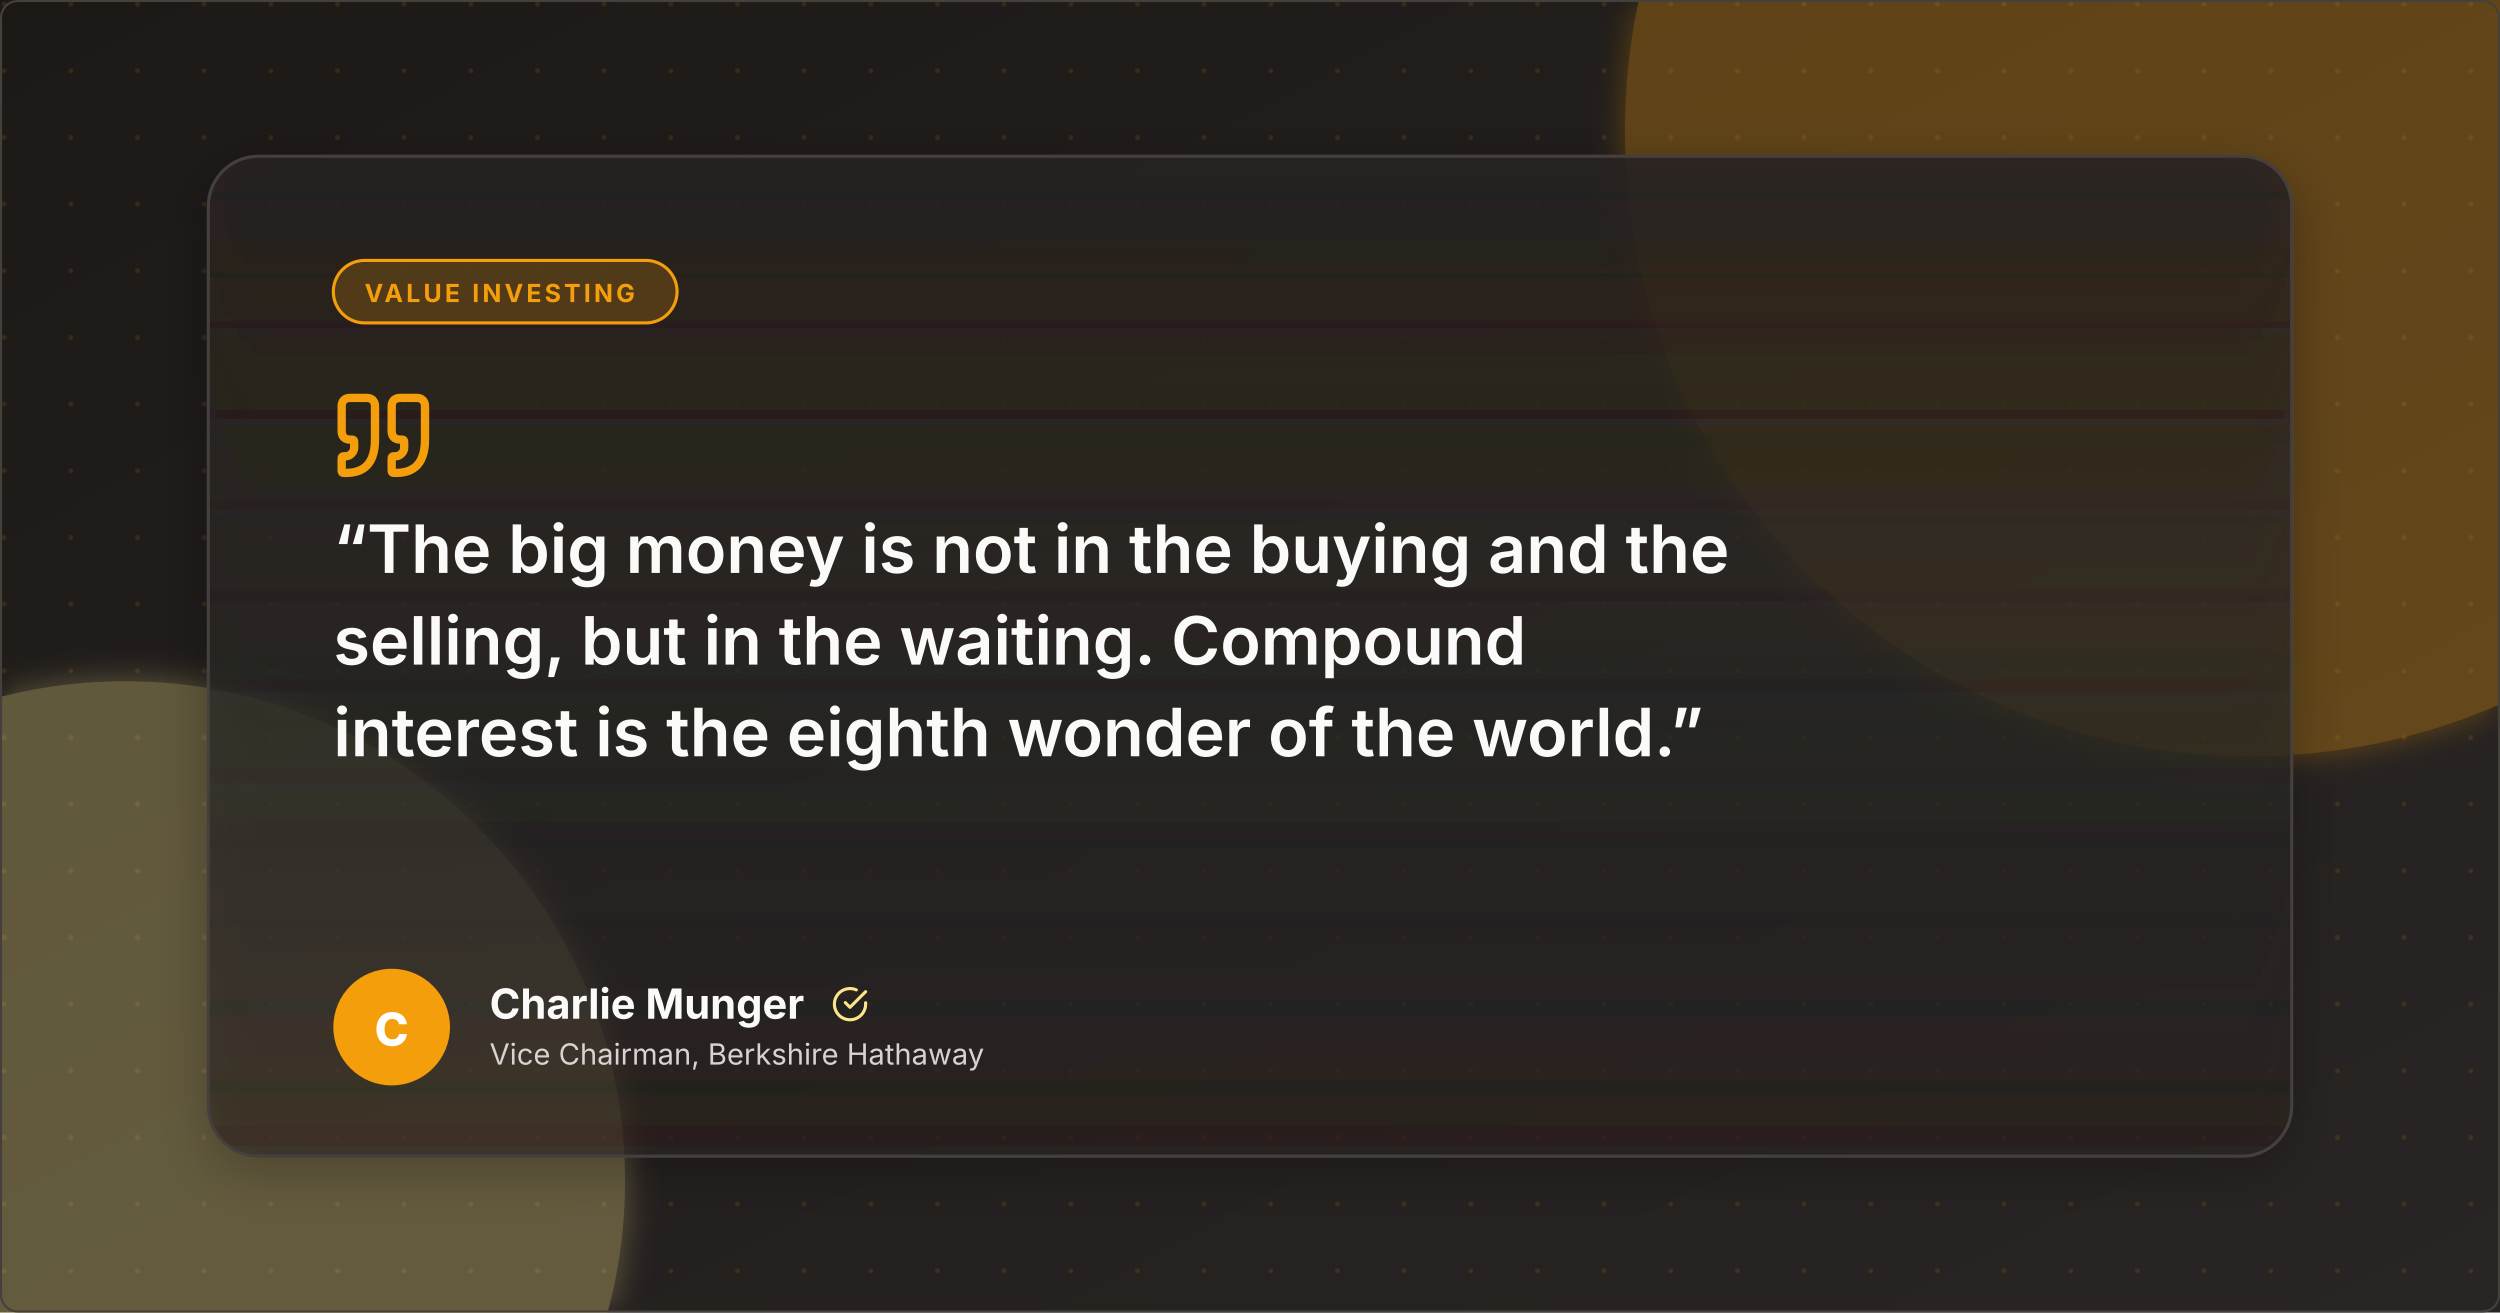
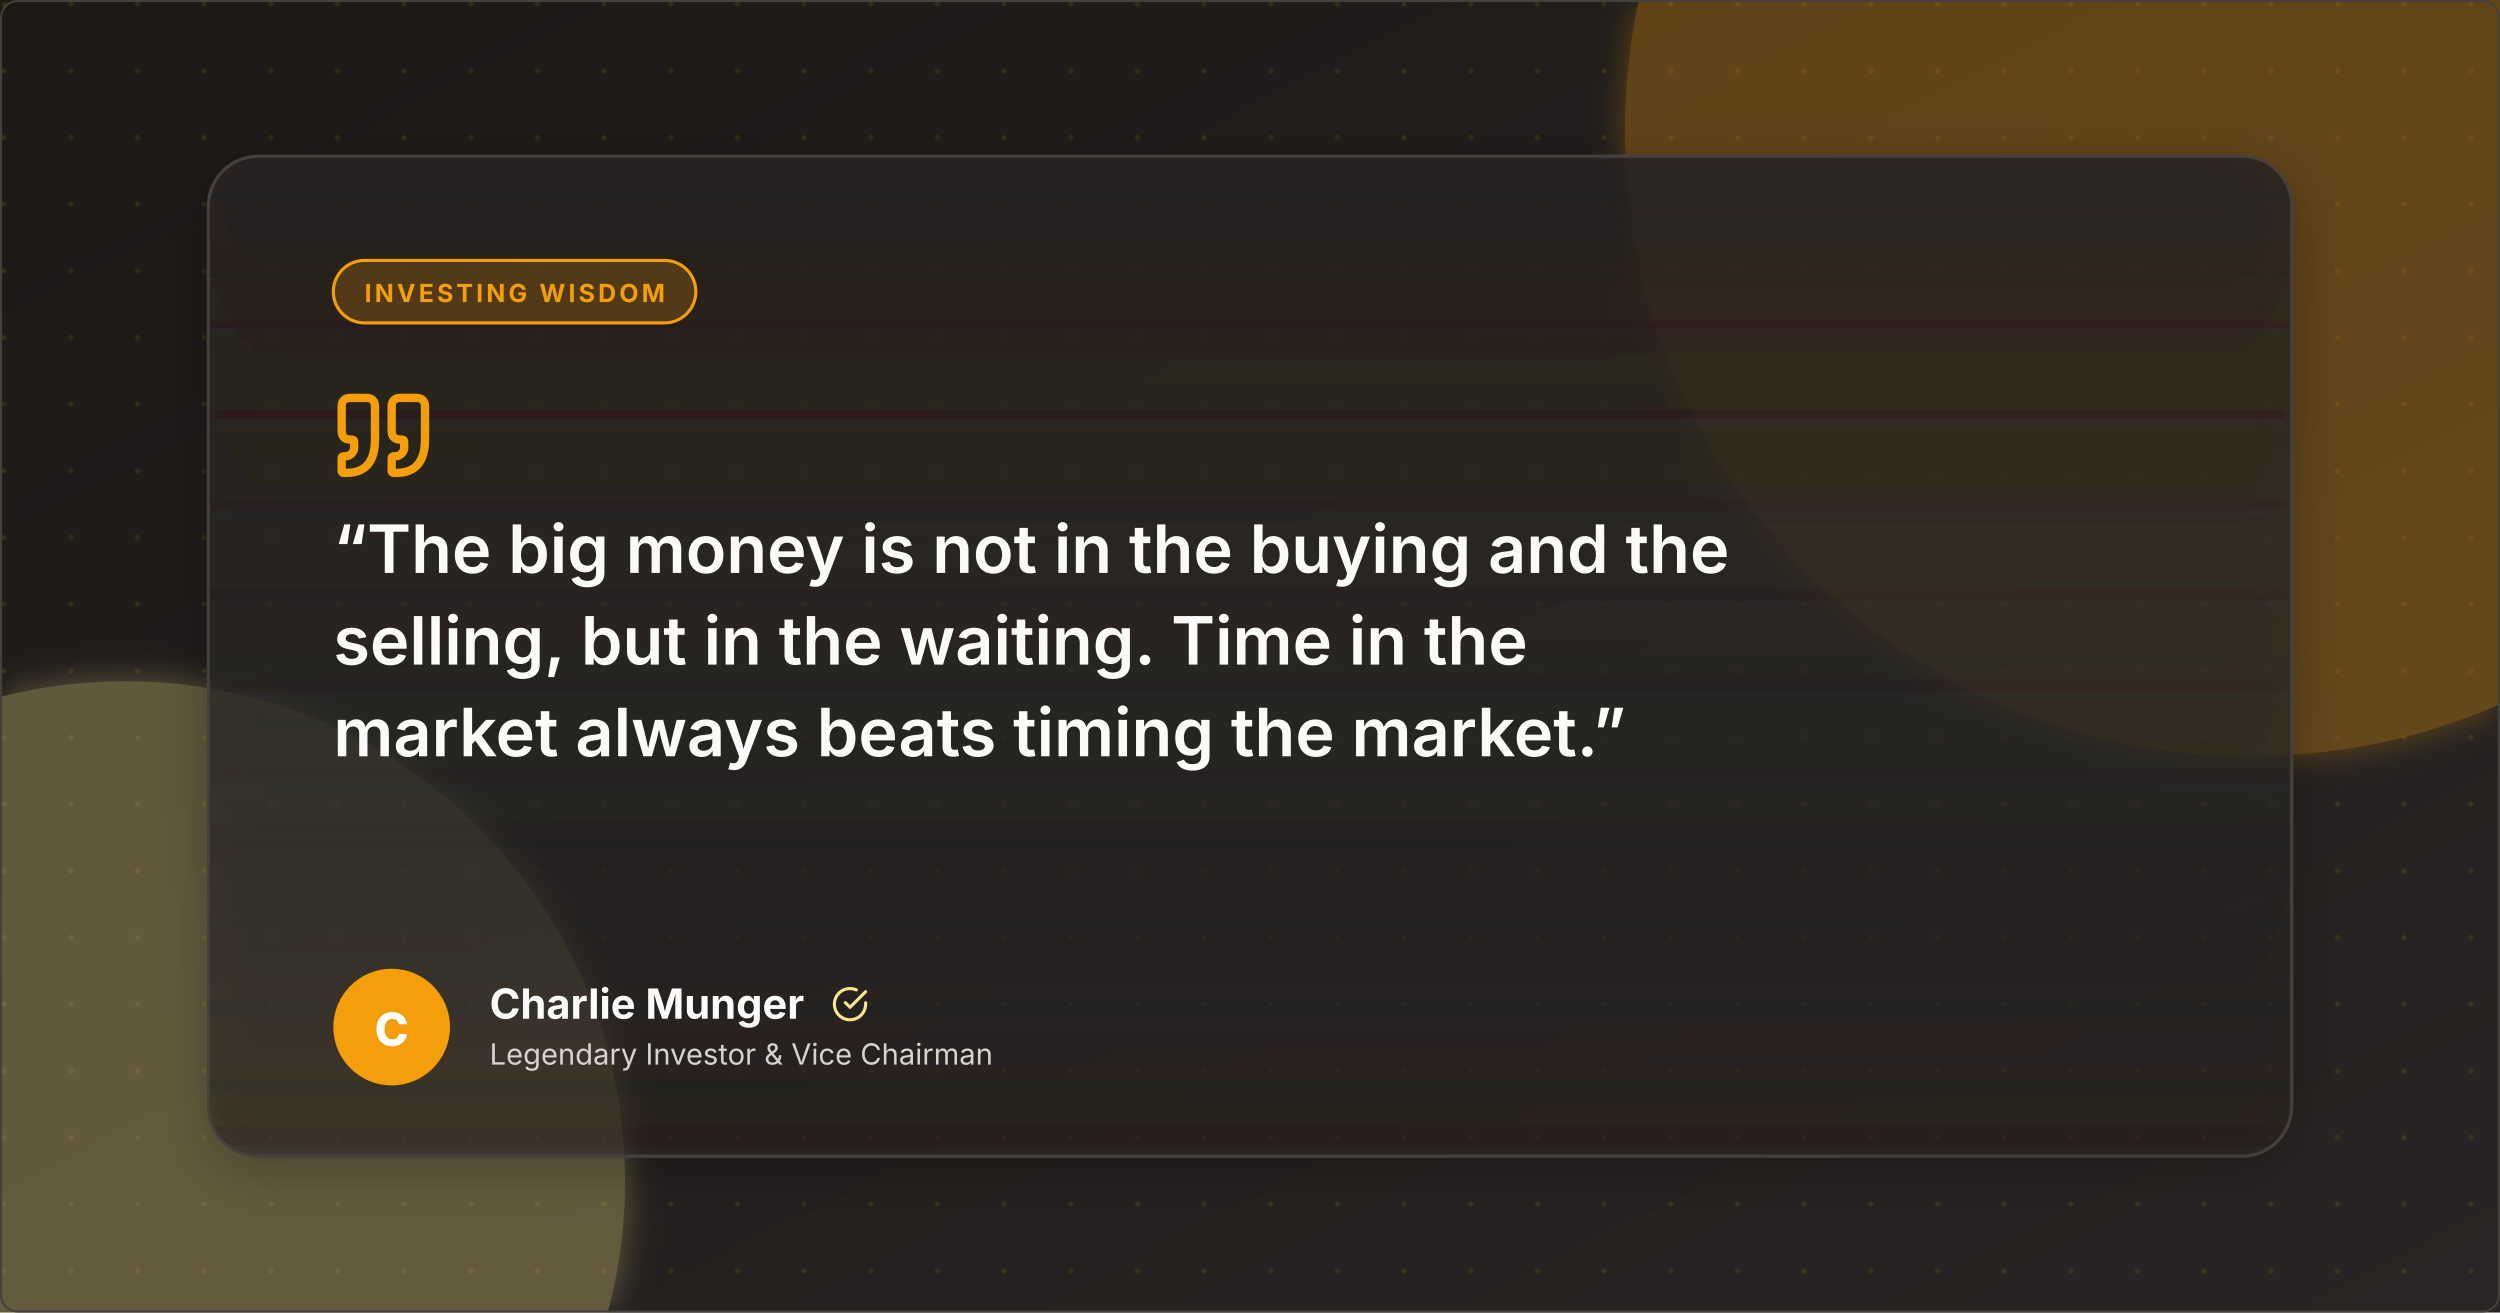
- <svg xmlns="http://www.w3.org/2000/svg" viewBox="0 0 1200 630" width="1200" height="630" role="img" aria-label="The big money is not in the buying and the selling, but in the waiting. Compound interest is the eighth wonder of the world.">
+ <svg xmlns="http://www.w3.org/2000/svg" viewBox="0 0 1200 630" width="1200" height="630" role="img" aria-label="The big money is not in the buying and the selling, but in the waiting. Time in the market always beats timing the market.">
  <defs>
    <linearGradient id="quote-design_045-bg-grad" x1="0%" y1="0%" x2="100%" y2="100%">
      <stop offset="0%" stop-color="#1c1917" />
      <stop offset="100%" stop-color="#292524" />
    </linearGradient>
    <linearGradient id="quote-design_045-primary-grad" x1="0%" y1="0%" x2="100%" y2="0%">
      <stop offset="0%" stop-color="#f59e0b" />
      <stop offset="100%" stop-color="#fde68a" />
    </linearGradient>
    <linearGradient id="quote-design_045-card-grad" x1="0%" y1="0%" x2="0%" y2="100%">
      <stop offset="0%" stop-color="#292524" stop-opacity="0.9" />
      <stop offset="100%" stop-color="#292524" stop-opacity="0.6" />
    </linearGradient>
    <filter id="quote-design_045-shadow" x="-10%" y="-10%" width="130%" height="130%" filterUnits="userSpaceOnUse">
      <feDropShadow dx="0" dy="8" stdDeviation="12" flood-color="#000000" flood-opacity="0.35" />
    </filter>
    <filter id="quote-design_045-glow" x="-20%" y="-20%" width="140%" height="140%">
      <feGaussianBlur stdDeviation="8" result="blur" />
      <feComposite in="SourceGraphic" in2="blur" operator="over" />
    </filter>
    <pattern id="quote-design_045-dot-grid" x="0" y="0" width="32" height="32" patternUnits="userSpaceOnUse">
      <circle cx="2" cy="2" r="1.2" fill="#f59e0b" fill-opacity="0.12" />
    </pattern>
  </defs>
  <rect width="1200" height="630" fill="url(#quote-design_045-bg-grad)" />
  <rect width="1200" height="630" fill="url(#quote-design_045-dot-grid)" />
  <g opacity="0.3">
    <circle cx="1080" cy="63" r="300" fill="#f59e0b" filter="url(#quote-design_045-glow)" />
    <circle cx="60" cy="567" r="240" fill="#fde68a" filter="url(#quote-design_045-glow)" />
  </g>
  <rect x="0.5" y="0.5" width="1199" height="629" rx="8" fill="none" stroke="#44403c" stroke-width="1" />
  <g transform="translate(100, 75)">
    <rect x="0" y="0" width="1000" height="480" rx="24" fill="url(#quote-design_045-card-grad)" stroke="#44403c" stroke-width="1.5" filter="url(#quote-design_045-shadow)" />
    <g transform="translate(60, 50)">
-       <rect x="0" y="0" width="165" height="30" rx="15" fill="#f59e0b" fill-opacity="0.2" stroke="#f59e0b" stroke-width="1.5" />
+       <rect x="0" y="0" width="174" height="30" rx="15" fill="#f59e0b" fill-opacity="0.2" stroke="#f59e0b" stroke-width="1.5" />
      <text x="15" y="20" fill="#f59e0b" font-size="12" font-weight="700" font-family="Inter, sans-serif" letter-spacing="1.5">
-         VALUE INVESTING
+         INVESTING WISDOM
      </text>
    </g>
    <g transform="translate(60, 110)">
      <g transform="translate(0, 0)" fill="none" stroke="#f59e0b" stroke-width="2" stroke-linecap="round" stroke-linejoin="round">
        <svg width="48" height="48" viewBox="0 0 24 24">
          <path d="M3 21c3 0 7-1 7-8V5c0-1.25-.756-2.017-2-2H4c-1.25 0-2 .75-2 1.972V11c0 1.25.75 2 2 2 1 0 1 0 1 1v1c0 1-1 2-2 2s-1 .008-1 1.031V20c0 1 0 1 1 1z" />
          <path d="M15 21c3 0 7-1 7-8V5c0-1.25-.757-2.017-2-2h-4c-1.25 0-2 .75-2 1.972V11c0 1.25.75 2 2 2 1 0 1 0 1 1v1c0 1-1 2-2 2s-1 .008-1 1.031V20c0 1 0 1 1 1z" />
        </svg>
      </g>
    </g>
    <g transform="translate(60, 180)">
      <text x="0" y="20" fill="#fafaf9" font-size="32" font-weight="600" text-anchor="start" font-family="Inter, system-ui, -apple-system, sans-serif" opacity="1">
        <tspan x="0" dy="0">“The big money is not in the buying and the</tspan>
-         <tspan x="0" dy="44">selling, but in the waiting. Compound</tspan>
-         <tspan x="0" dy="44">interest is the eighth wonder of the world.”</tspan>
+         <tspan x="0" dy="44">selling, but in the waiting. Time in the</tspan>
+         <tspan x="0" dy="44">market always beats timing the market.”</tspan>
      </text>
    </g>
    <g transform="translate(60, 390)">
      <circle cx="28" cy="28" r="28" fill="#f59e0b" />
      <text x="28" y="37" fill="#ffffff" font-size="22" font-weight="800" text-anchor="middle" font-family="Inter, sans-serif">
        C
      </text>
      <text x="75" y="24" fill="#fafaf9" font-size="20" font-weight="700" font-family="Inter, sans-serif">
        Charlie Munger
      </text>
      <g transform="translate(239, 8)" fill="none" stroke="#fde68a" stroke-width="2" stroke-linecap="round" stroke-linejoin="round">
        <svg width="18" height="18" viewBox="0 0 24 24">
          <path d="M22 11.08V12a10 10 0 1 1-5.93-9.14" />
          <polyline points="22 4 12 14.01 9 11.01" />
        </svg>
      </g>
      <text x="75" y="46" fill="#d6d3d1" font-size="14" font-family="Inter, sans-serif">
-         Vice Chairman, Berkshire Hathaway
+         Legendary Investor &amp; Vice Chairman
      </text>
    </g>
  </g>
</svg>
